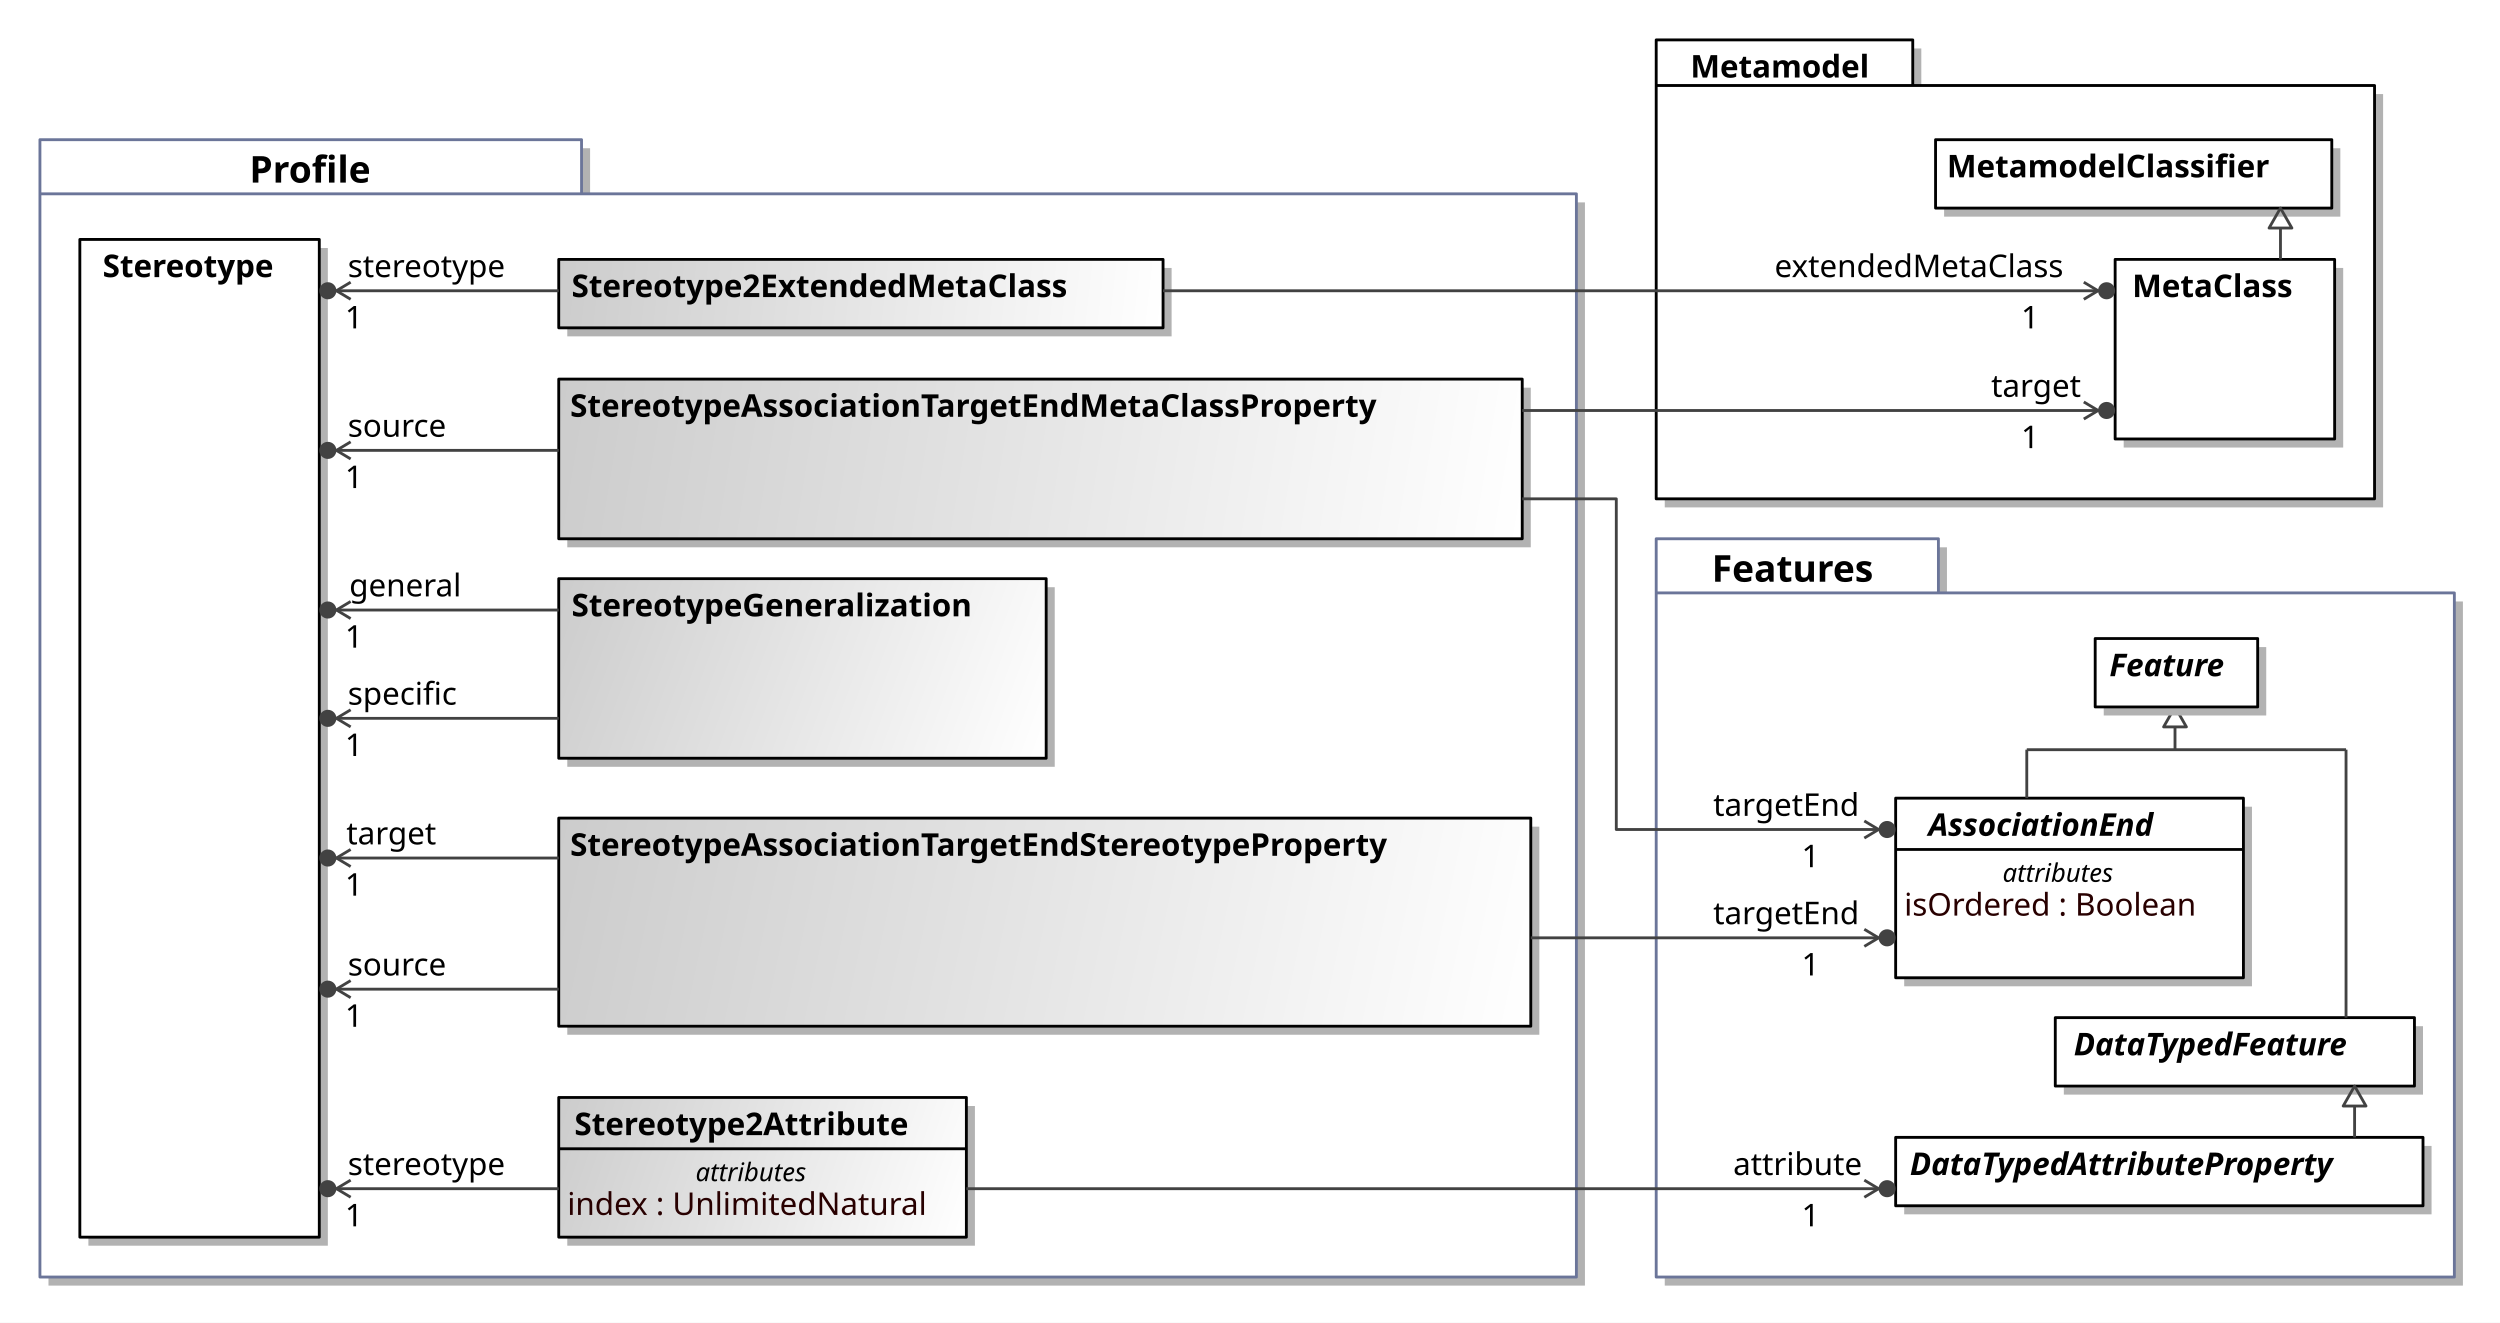
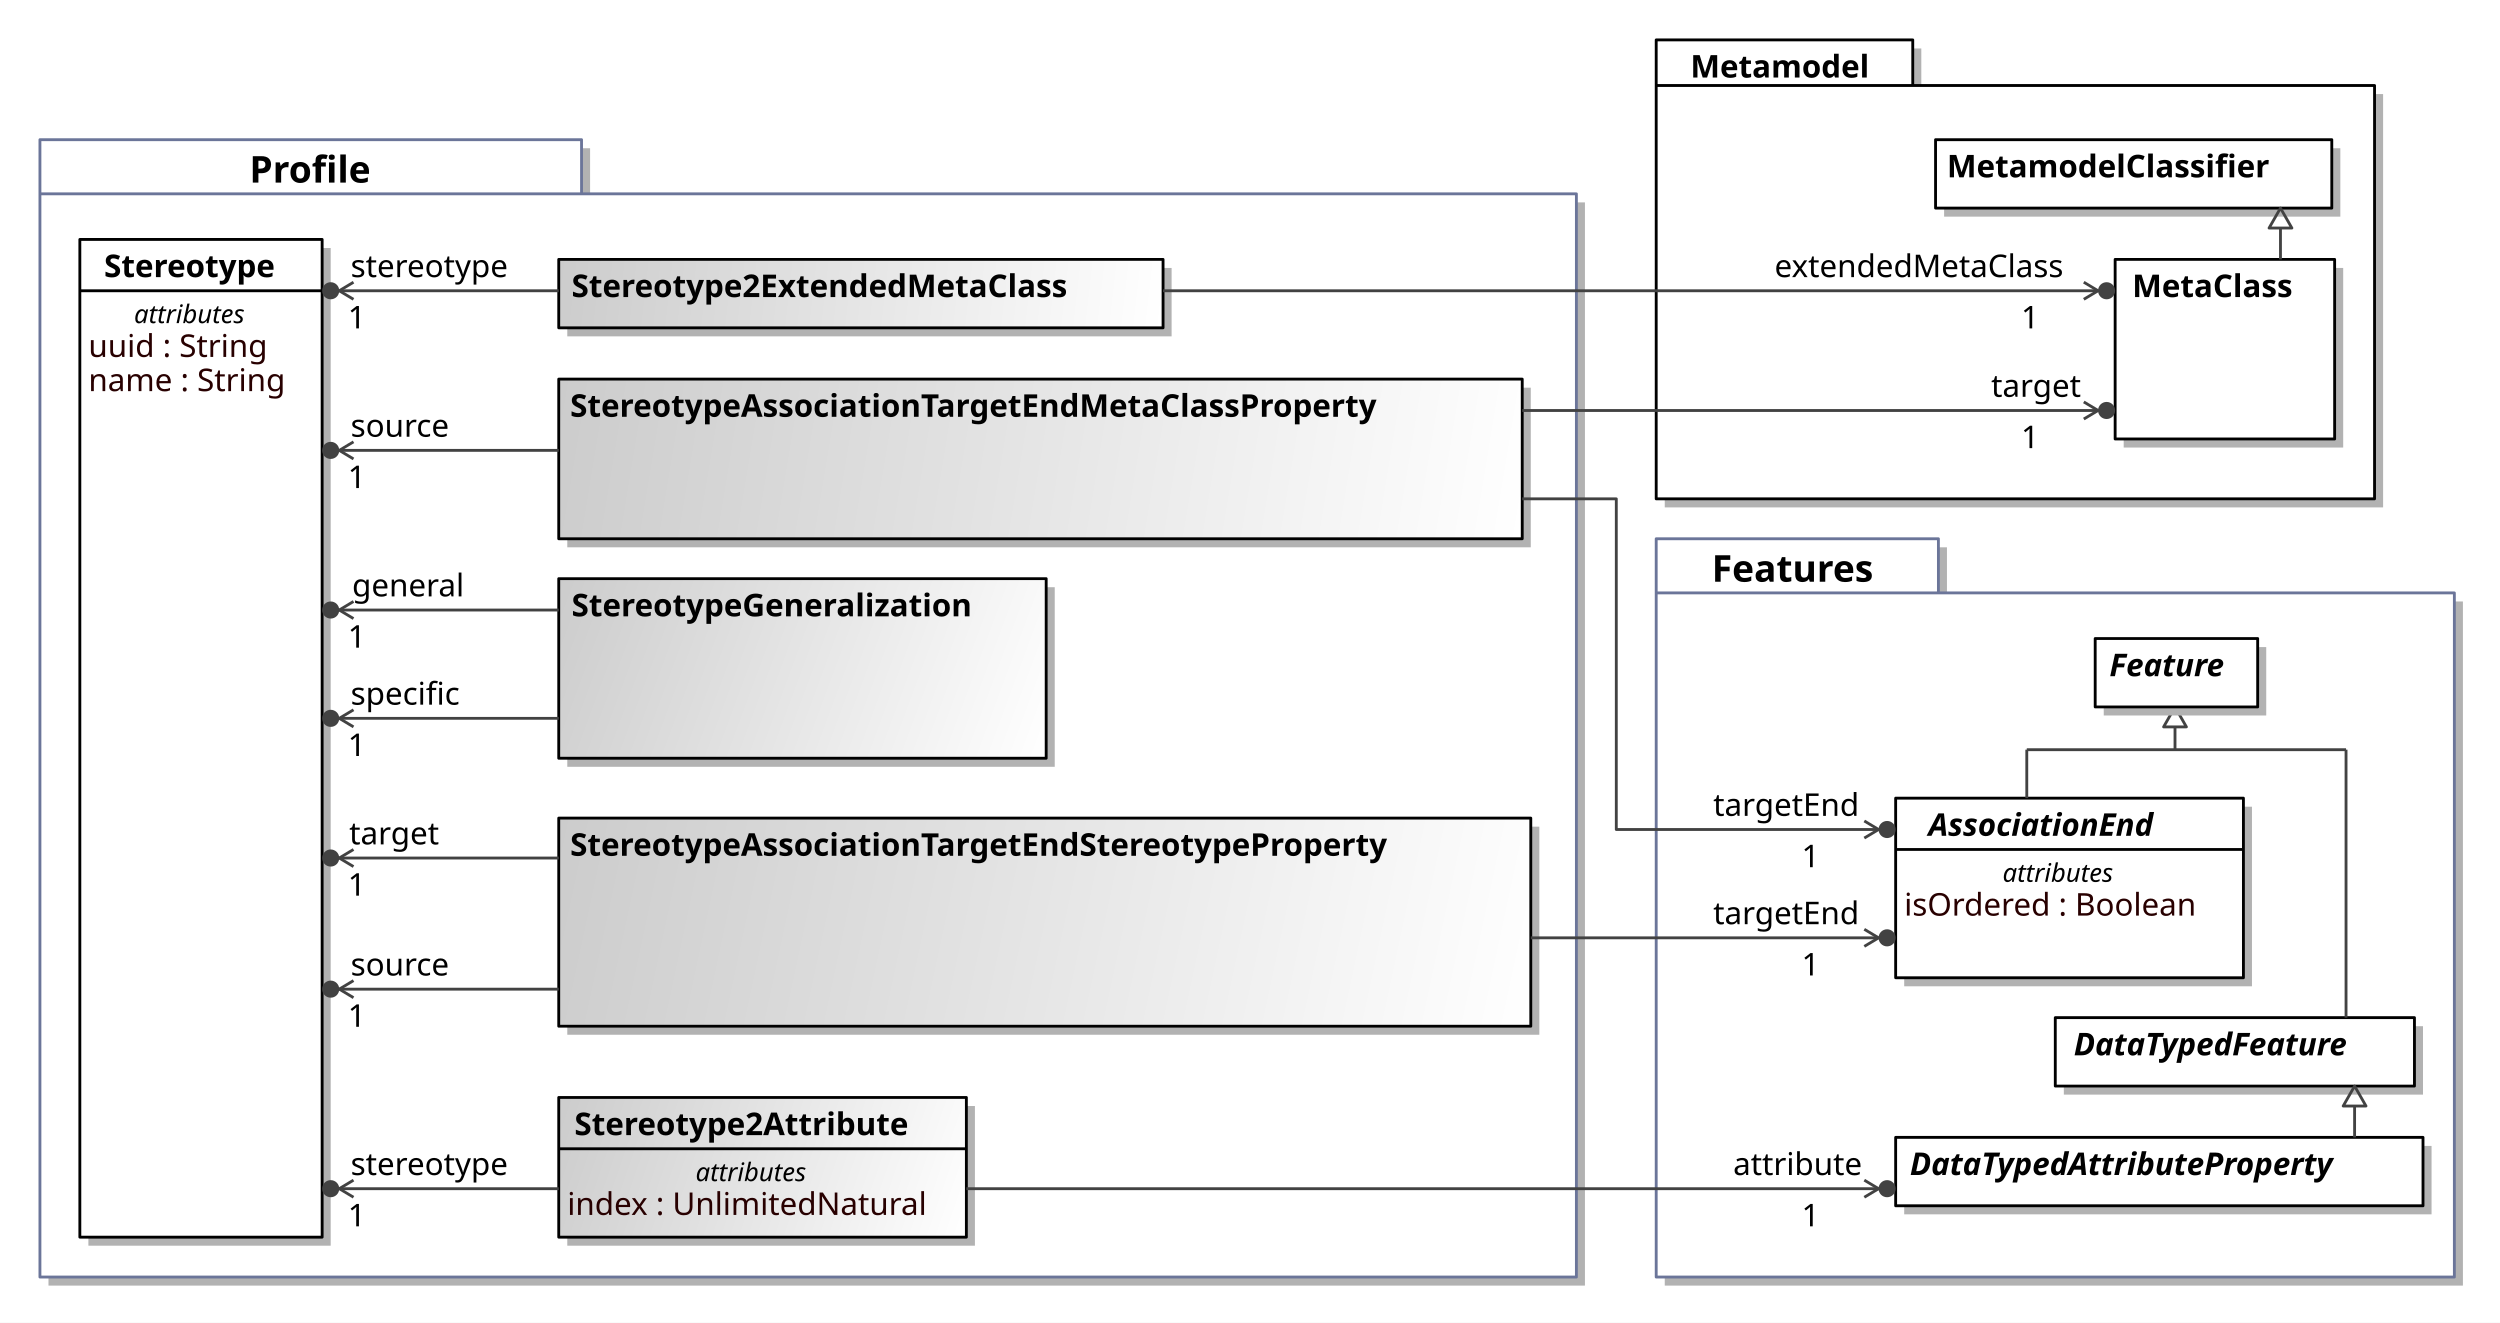
<svg xmlns="http://www.w3.org/2000/svg" fill-opacity="1" color-rendering="auto" color-interpolation="auto" text-rendering="auto" stroke="black" stroke-linecap="square" width="9.135in" stroke-miterlimit="10" shape-rendering="auto" stroke-opacity="1" fill="black" stroke-dasharray="none" font-weight="normal" stroke-width="1" viewBox="0 0 877 464" height="4.833in" font-family="'Dialog'" font-style="normal" stroke-linejoin="miter" font-size="12" stroke-dashoffset="0" image-rendering="auto">
  <defs id="genericDefs" />
  <g>
    <defs id="defs1">
      <linearGradient x1="14" gradientUnits="userSpaceOnUse" x2="553" y1="49" y2="448" id="linearGradient1" spreadMethod="pad">
        <stop stop-opacity="1" stop-color="white" offset="0%" />
        <stop stop-opacity="1" stop-color="white" offset="100%" />
      </linearGradient>
-       <linearGradient x1="28" gradientUnits="userSpaceOnUse" x2="112" y1="84" y2="434" id="linearGradient2" spreadMethod="pad">
+       <linearGradient x1="28" gradientUnits="userSpaceOnUse" x2="113" y1="84" y2="434" id="linearGradient2" spreadMethod="pad">
        <stop stop-opacity="1" stop-color="white" offset="0%" />
        <stop stop-opacity="1" stop-color="white" offset="100%" />
      </linearGradient>
      <linearGradient x1="196" gradientUnits="userSpaceOnUse" x2="537" y1="287" y2="360" id="linearGradient3" spreadMethod="pad">
        <stop stop-opacity="1" stop-color="rgb(204,204,204)" offset="0%" />
        <stop stop-opacity="1" stop-color="white" offset="100%" />
      </linearGradient>
      <linearGradient x1="196" gradientUnits="userSpaceOnUse" x2="534" y1="133" y2="189" id="linearGradient4" spreadMethod="pad">
        <stop stop-opacity="1" stop-color="rgb(204,204,204)" offset="0%" />
        <stop stop-opacity="1" stop-color="white" offset="100%" />
      </linearGradient>
      <linearGradient x1="196" gradientUnits="userSpaceOnUse" x2="408" y1="91" y2="115" id="linearGradient5" spreadMethod="pad">
        <stop stop-opacity="1" stop-color="rgb(204,204,204)" offset="0%" />
        <stop stop-opacity="1" stop-color="white" offset="100%" />
      </linearGradient>
      <linearGradient x1="196" gradientUnits="userSpaceOnUse" x2="367" y1="203" y2="266" id="linearGradient6" spreadMethod="pad">
        <stop stop-opacity="1" stop-color="rgb(204,204,204)" offset="0%" />
        <stop stop-opacity="1" stop-color="white" offset="100%" />
      </linearGradient>
      <linearGradient x1="196" gradientUnits="userSpaceOnUse" x2="339" y1="385" y2="434" id="linearGradient7" spreadMethod="pad">
        <stop stop-opacity="1" stop-color="rgb(204,204,204)" offset="0%" />
        <stop stop-opacity="1" stop-color="white" offset="100%" />
      </linearGradient>
      <linearGradient x1="581" gradientUnits="userSpaceOnUse" x2="861" y1="189" y2="448" id="linearGradient8" spreadMethod="pad">
        <stop stop-opacity="1" stop-color="white" offset="0%" />
        <stop stop-opacity="1" stop-color="white" offset="100%" />
      </linearGradient>
      <linearGradient x1="665" gradientUnits="userSpaceOnUse" x2="850" y1="399" y2="423" id="linearGradient9" spreadMethod="pad">
        <stop stop-opacity="1" stop-color="white" offset="0%" />
        <stop stop-opacity="1" stop-color="white" offset="100%" />
      </linearGradient>
      <linearGradient x1="721" gradientUnits="userSpaceOnUse" x2="847" y1="357" y2="381" id="linearGradient10" spreadMethod="pad">
        <stop stop-opacity="1" stop-color="white" offset="0%" />
        <stop stop-opacity="1" stop-color="white" offset="100%" />
      </linearGradient>
      <linearGradient x1="665" gradientUnits="userSpaceOnUse" x2="787" y1="280" y2="343" id="linearGradient11" spreadMethod="pad">
        <stop stop-opacity="1" stop-color="white" offset="0%" />
        <stop stop-opacity="1" stop-color="white" offset="100%" />
      </linearGradient>
      <linearGradient x1="735" gradientUnits="userSpaceOnUse" x2="792" y1="224" y2="248" id="linearGradient12" spreadMethod="pad">
        <stop stop-opacity="1" stop-color="white" offset="0%" />
        <stop stop-opacity="1" stop-color="white" offset="100%" />
      </linearGradient>
      <linearGradient x1="581" gradientUnits="userSpaceOnUse" x2="833" y1="14" y2="175" id="linearGradient13" spreadMethod="pad">
        <stop stop-opacity="1" stop-color="white" offset="0%" />
        <stop stop-opacity="1" stop-color="white" offset="100%" />
      </linearGradient>
      <linearGradient x1="679" gradientUnits="userSpaceOnUse" x2="818" y1="49" y2="73" id="linearGradient14" spreadMethod="pad">
        <stop stop-opacity="1" stop-color="white" offset="0%" />
        <stop stop-opacity="1" stop-color="white" offset="100%" />
      </linearGradient>
      <linearGradient x1="742" gradientUnits="userSpaceOnUse" x2="819" y1="91" y2="154" id="linearGradient15" spreadMethod="pad">
        <stop stop-opacity="1" stop-color="white" offset="0%" />
        <stop stop-opacity="1" stop-color="white" offset="100%" />
      </linearGradient>
      <clipPath clipPathUnits="userSpaceOnUse" id="clipPath1">
        <path d="M0 -5 L877 -5 L877 464 L0 464 L0 -5 Z" />
      </clipPath>
    </defs>
    <g fill="white" stroke="white">
      <rect x="0" width="877" height="469" y="-5" clip-path="url(#clipPath1)" stroke="none" />
      <rect x="17" y="71" clip-path="url(#clipPath1)" fill="rgb(178,178,178)" width="539" text-rendering="geometricPrecision" height="380" stroke="none" />
      <rect x="17" y="52" clip-path="url(#clipPath1)" fill="rgb(178,178,178)" width="190" text-rendering="geometricPrecision" height="19" stroke="none" />
      <polygon fill="url(#linearGradient1)" text-rendering="geometricPrecision" clip-path="url(#clipPath1)" points=" 204 68 204 49 14 49 14 448 553 448 553 68 14 68" stroke="none" />
    </g>
    <g fill="rgb(107,117,153)" text-rendering="geometricPrecision" stroke-linecap="butt" stroke="rgb(107,117,153)" stroke-linejoin="round">
      <polygon fill="none" points=" 204 68 204 49 14 49 14 448 553 448 553 68 14 68" clip-path="url(#clipPath1)" />
-       <rect x="31" y="87" clip-path="url(#clipPath1)" fill="rgb(178,178,178)" width="84" height="350" stroke="none" />
-       <rect x="28" y="84" clip-path="url(#clipPath1)" fill="url(#linearGradient2)" width="84" height="350" stroke="none" />
-       <rect x="28" y="84" clip-path="url(#clipPath1)" fill="none" width="84" height="350" stroke="black" />
-     </g>
-     <g text-rendering="geometricPrecision" font-size="11" font-weight="bold" stroke-linecap="butt" stroke-linejoin="round">
-       <text x="36" space="preserve" y="97.21" clip-path="url(#clipPath1)" stroke="none">Stereotype</text>
+       <rect x="31" y="87" clip-path="url(#clipPath1)" fill="rgb(178,178,178)" width="85" height="350" stroke="none" />
+       <rect x="28" y="84" clip-path="url(#clipPath1)" fill="url(#linearGradient2)" width="85" height="350" stroke="none" />
+       <rect x="28" y="84" clip-path="url(#clipPath1)" fill="none" width="85" height="350" stroke="black" />
+       <line clip-path="url(#clipPath1)" fill="none" x1="28" x2="113" y1="102" y2="102" stroke="black" />
+     </g>
+     <g font-style="italic" text-rendering="geometricPrecision" font-size="9" stroke-linecap="butt" stroke-linejoin="round">
+       <text x="47" space="preserve" y="113.354" clip-path="url(#clipPath1)" stroke="none">attributes</text>
+     </g>
+     <g fill="rgb(40,0,0)" text-rendering="geometricPrecision" font-size="11" stroke-linecap="butt" stroke="rgb(40,0,0)" stroke-linejoin="round">
+       <text x="31" space="preserve" y="125.21" clip-path="url(#clipPath1)" stroke="none">uuid : String</text>
+       <text x="31" space="preserve" y="137.21" clip-path="url(#clipPath1)" stroke="none">name : String</text>
+       <text x="36.5" y="97.21" clip-path="url(#clipPath1)" fill="black" stroke="none" font-weight="bold" space="preserve">Stereotype</text>
      <rect x="199" y="290" clip-path="url(#clipPath1)" fill="rgb(178,178,178)" width="341" height="73" stroke="none" />
      <rect x="196" y="287" clip-path="url(#clipPath1)" fill="url(#linearGradient3)" width="341" height="73" stroke="none" />
-       <rect fill="none" x="196" width="341" height="73" y="287" clip-path="url(#clipPath1)" />
-       <text x="200" space="preserve" y="300.21" clip-path="url(#clipPath1)" stroke="none">StereotypeAssociationTargetEndStereotypeProperty</text>
+       <rect x="196" y="287" clip-path="url(#clipPath1)" fill="none" width="341" height="73" stroke="black" />
+       <text x="200" y="300.21" clip-path="url(#clipPath1)" fill="black" stroke="none" font-weight="bold" space="preserve">StereotypeAssociationTargetEndStereotypeProperty</text>
      <rect x="199" y="136" clip-path="url(#clipPath1)" fill="rgb(178,178,178)" width="338" height="56" stroke="none" />
      <rect x="196" y="133" clip-path="url(#clipPath1)" fill="url(#linearGradient4)" width="338" height="56" stroke="none" />
-       <rect fill="none" x="196" width="338" height="56" y="133" clip-path="url(#clipPath1)" />
-       <text x="200" space="preserve" y="146.21" clip-path="url(#clipPath1)" stroke="none">StereotypeAssociationTargetEndMetaClassProperty</text>
+       <rect x="196" y="133" clip-path="url(#clipPath1)" fill="none" width="338" height="56" stroke="black" />
+       <text x="200" y="146.21" clip-path="url(#clipPath1)" fill="black" stroke="none" font-weight="bold" space="preserve">StereotypeAssociationTargetEndMetaClassProperty</text>
      <rect x="199" y="94" clip-path="url(#clipPath1)" fill="rgb(178,178,178)" width="212" height="24" stroke="none" />
      <rect x="196" y="91" clip-path="url(#clipPath1)" fill="url(#linearGradient5)" width="212" height="24" stroke="none" />
-       <rect fill="none" x="196" width="212" height="24" y="91" clip-path="url(#clipPath1)" />
-       <text x="200.5" space="preserve" y="104.21" clip-path="url(#clipPath1)" stroke="none">Stereotype2ExtendedMetaClass</text>
-       <text x="87.5" space="preserve" font-size="13" y="64.067" clip-path="url(#clipPath1)" stroke="none">Profile</text>
+       <rect x="196" y="91" clip-path="url(#clipPath1)" fill="none" width="212" height="24" stroke="black" />
+       <text x="200.5" y="104.21" clip-path="url(#clipPath1)" fill="black" stroke="none" font-weight="bold" space="preserve">Stereotype2ExtendedMetaClass</text>
+     </g>
+     <g text-rendering="geometricPrecision" font-size="13" font-weight="bold" stroke-linecap="butt" stroke-linejoin="round">
+       <text x="87.5" space="preserve" y="64.067" clip-path="url(#clipPath1)" stroke="none">Profile</text>
      <rect x="199" y="206" clip-path="url(#clipPath1)" fill="rgb(178,178,178)" width="171" height="63" stroke="none" />
      <rect x="196" y="203" clip-path="url(#clipPath1)" fill="url(#linearGradient6)" width="171" height="63" stroke="none" />
      <rect fill="none" x="196" width="171" height="63" y="203" clip-path="url(#clipPath1)" />
-       <text x="200.5" space="preserve" y="216.21" clip-path="url(#clipPath1)" stroke="none">StereotypeGeneralization</text>
+       <text x="200.5" space="preserve" font-size="11" y="216.21" clip-path="url(#clipPath1)" stroke="none">StereotypeGeneralization</text>
      <rect x="199" y="388" clip-path="url(#clipPath1)" fill="rgb(178,178,178)" width="143" height="49" stroke="none" />
      <rect x="196" y="385" clip-path="url(#clipPath1)" fill="url(#linearGradient7)" width="143" height="49" stroke="none" />
      <rect fill="none" x="196" width="143" height="49" y="385" clip-path="url(#clipPath1)" />
      <line y2="403" fill="none" x1="196" clip-path="url(#clipPath1)" x2="339" y1="403" />
      <text x="244" font-size="9" y="414.354" clip-path="url(#clipPath1)" font-style="italic" stroke="none" font-weight="normal" space="preserve">attributes</text>
-       <text x="199" y="426.21" clip-path="url(#clipPath1)" fill="rgb(40,0,0)" stroke="none" font-weight="normal" space="preserve">index : UnlimitedNatural</text>
-       <text x="201.5" space="preserve" y="398.21" clip-path="url(#clipPath1)" stroke="none">Stereotype2Attribute</text>
+     </g>
+     <g fill="rgb(40,0,0)" text-rendering="geometricPrecision" font-size="11" stroke-linecap="butt" stroke="rgb(40,0,0)" stroke-linejoin="round">
+       <text x="199" space="preserve" y="426.21" clip-path="url(#clipPath1)" stroke="none">index : UnlimitedNatural</text>
+       <text x="201.5" y="398.21" clip-path="url(#clipPath1)" fill="black" stroke="none" font-weight="bold" space="preserve">Stereotype2Attribute</text>
      <rect x="584" y="211" clip-path="url(#clipPath1)" fill="rgb(178,178,178)" width="280" height="240" stroke="none" />
      <rect x="584" y="192" clip-path="url(#clipPath1)" fill="rgb(178,178,178)" width="99" height="19" stroke="none" />
      <polygon fill="url(#linearGradient8)" clip-path="url(#clipPath1)" points=" 680 208 680 189 581 189 581 448 861 448 861 208 581 208" stroke="none" />
      <polygon fill="none" clip-path="url(#clipPath1)" points=" 680 208 680 189 581 189 581 448 861 448 861 208 581 208" stroke="rgb(107,117,153)" />
      <rect x="668" y="402" clip-path="url(#clipPath1)" fill="rgb(178,178,178)" width="185" height="24" stroke="none" />
      <rect x="665" y="399" clip-path="url(#clipPath1)" fill="url(#linearGradient9)" width="185" height="24" stroke="none" />
-       <rect fill="none" x="665" width="185" height="24" y="399" clip-path="url(#clipPath1)" />
-       <text font-style="italic" x="670" space="preserve" y="412.21" clip-path="url(#clipPath1)" stroke="none">DataTypedAttributeProperty</text>
+       <rect x="665" y="399" clip-path="url(#clipPath1)" fill="none" width="185" height="24" stroke="black" />
+     </g>
+     <g font-style="italic" text-rendering="geometricPrecision" font-size="11" font-weight="bold" stroke-linecap="butt" stroke-linejoin="round">
+       <text x="670" space="preserve" y="412.21" clip-path="url(#clipPath1)" stroke="none">DataTypedAttributeProperty</text>
      <rect x="724" y="360" clip-path="url(#clipPath1)" fill="rgb(178,178,178)" width="126" height="24" stroke="none" />
      <rect x="721" y="357" clip-path="url(#clipPath1)" fill="url(#linearGradient10)" width="126" height="24" stroke="none" />
      <rect fill="none" x="721" width="126" height="24" y="357" clip-path="url(#clipPath1)" />
-       <text font-style="italic" x="727.5" space="preserve" y="370.21" clip-path="url(#clipPath1)" stroke="none">DataTypedFeature</text>
+       <text x="727.5" space="preserve" y="370.21" clip-path="url(#clipPath1)" stroke="none">DataTypedFeature</text>
      <rect x="668" y="283" clip-path="url(#clipPath1)" fill="rgb(178,178,178)" width="122" height="63" stroke="none" />
      <rect x="665" y="280" clip-path="url(#clipPath1)" fill="url(#linearGradient11)" width="122" height="63" stroke="none" />
      <rect fill="none" x="665" width="122" height="63" y="280" clip-path="url(#clipPath1)" />
      <line y2="298" fill="none" x1="665" clip-path="url(#clipPath1)" x2="787" y1="298" />
-       <text x="702.5" font-size="9" y="309.354" clip-path="url(#clipPath1)" font-style="italic" stroke="none" font-weight="normal" space="preserve">attributes</text>
-       <text x="668" y="321.21" clip-path="url(#clipPath1)" fill="rgb(40,0,0)" stroke="none" font-weight="normal" space="preserve">isOrdered : Boolean</text>
-       <text font-style="italic" x="676.5" space="preserve" y="293.21" clip-path="url(#clipPath1)" stroke="none">AssociationEnd</text>
+       <text x="702.5" font-size="9" y="309.354" clip-path="url(#clipPath1)" stroke="none" font-weight="normal" space="preserve">attributes</text>
+     </g>
+     <g fill="rgb(40,0,0)" text-rendering="geometricPrecision" font-size="11" stroke-linecap="butt" stroke="rgb(40,0,0)" stroke-linejoin="round">
+       <text x="668" space="preserve" y="321.21" clip-path="url(#clipPath1)" stroke="none">isOrdered : Boolean</text>
+     </g>
+     <g font-style="italic" text-rendering="geometricPrecision" font-size="11" font-weight="bold" stroke-linecap="butt" stroke-linejoin="round">
+       <text x="676.5" space="preserve" y="293.21" clip-path="url(#clipPath1)" stroke="none">AssociationEnd</text>
      <polygon fill="none" clip-path="url(#clipPath1)" points=" 767 255 763 248 759 255" stroke="rgb(66,66,66)" />
      <line clip-path="url(#clipPath1)" fill="none" x1="763" x2="763" y1="255" y2="263" stroke="rgb(66,66,66)" />
      <line clip-path="url(#clipPath1)" fill="none" x1="711" x2="823" y1="263" y2="263" stroke="rgb(66,66,66)" />
-       <text x="600.5" space="preserve" font-size="13" y="204.067" clip-path="url(#clipPath1)" stroke="none">Features</text>
-       <rect x="738" y="227" clip-path="url(#clipPath1)" fill="rgb(178,178,178)" width="57" height="24" stroke="none" />
+       <text x="600.5" font-size="13" y="204.067" clip-path="url(#clipPath1)" font-style="normal" stroke="none" space="preserve">Features</text>
+     </g>
+     <g stroke-linecap="butt" font-size="13" fill="rgb(178,178,178)" text-rendering="geometricPrecision" stroke-linejoin="round" stroke="rgb(178,178,178)" font-weight="bold">
+       <rect x="738" width="57" height="24" y="227" clip-path="url(#clipPath1)" stroke="none" />
      <rect x="735" y="224" clip-path="url(#clipPath1)" fill="url(#linearGradient12)" width="57" height="24" stroke="none" />
-       <rect fill="none" x="735" width="57" height="24" y="224" clip-path="url(#clipPath1)" />
-       <text font-style="italic" x="740" space="preserve" y="237.21" clip-path="url(#clipPath1)" stroke="none">Feature</text>
+       <rect x="735" y="224" clip-path="url(#clipPath1)" fill="none" width="57" height="24" stroke="black" />
+     </g>
+     <g font-style="italic" text-rendering="geometricPrecision" font-size="11" font-weight="bold" stroke-linecap="butt" stroke-linejoin="round">
+       <text x="740" space="preserve" y="237.21" clip-path="url(#clipPath1)" stroke="none">Feature</text>
      <rect x="584" y="33" clip-path="url(#clipPath1)" fill="rgb(178,178,178)" width="252" height="145" stroke="none" />
      <rect x="584" y="17" clip-path="url(#clipPath1)" fill="rgb(178,178,178)" width="90" height="16" stroke="none" />
      <polygon fill="url(#linearGradient13)" clip-path="url(#clipPath1)" points=" 671 30 671 14 581 14 581 175 833 175 833 30 581 30" stroke="none" />
      <polygon fill="none" points=" 671 30 671 14 581 14 581 175 833 175 833 30 581 30" clip-path="url(#clipPath1)" />
      <rect x="682" y="52" clip-path="url(#clipPath1)" fill="rgb(178,178,178)" width="139" height="24" stroke="none" />
      <rect x="679" y="49" clip-path="url(#clipPath1)" fill="url(#linearGradient14)" width="139" height="24" stroke="none" />
      <rect fill="none" x="679" width="139" height="24" y="49" clip-path="url(#clipPath1)" />
-       <text x="683" space="preserve" y="62.21" clip-path="url(#clipPath1)" stroke="none">MetamodelClassifier</text>
-       <text x="593" space="preserve" y="27.21" clip-path="url(#clipPath1)" stroke="none">Metamodel</text>
+       <text font-style="normal" x="683" space="preserve" y="62.21" clip-path="url(#clipPath1)" stroke="none">MetamodelClassifier</text>
+       <text font-style="normal" x="593" space="preserve" y="27.21" clip-path="url(#clipPath1)" stroke="none">Metamodel</text>
      <rect x="745" y="94" clip-path="url(#clipPath1)" fill="rgb(178,178,178)" width="77" height="63" stroke="none" />
      <rect x="742" y="91" clip-path="url(#clipPath1)" fill="url(#linearGradient15)" width="77" height="63" stroke="none" />
      <rect fill="none" x="742" width="77" height="63" y="91" clip-path="url(#clipPath1)" />
-       <text x="748" space="preserve" y="104.21" clip-path="url(#clipPath1)" stroke="none">MetaClass</text>
+       <text font-style="normal" x="748" space="preserve" y="104.21" clip-path="url(#clipPath1)" stroke="none">MetaClass</text>
      <circle fill="rgb(66,66,66)" r="3" clip-path="url(#clipPath1)" cx="739" cy="102" stroke="none" />
      <path fill="none" d="M731 99 L736 102 L731 105" clip-path="url(#clipPath1)" stroke="rgb(66,66,66)" />
      <path fill="none" d="M736 102 L408 102" clip-path="url(#clipPath1)" stroke="rgb(66,66,66)" />
-       <text x="622.5" space="preserve" y="97.21" clip-path="url(#clipPath1)" font-weight="normal" stroke="none">extendedMetaClass</text>
-       <text x="709" space="preserve" y="115.21" clip-path="url(#clipPath1)" font-weight="normal" stroke="none">1</text>
-       <circle fill="rgb(66,66,66)" r="3" clip-path="url(#clipPath1)" cx="662" cy="417" stroke="none" />
-       <path fill="none" d="M654 414 L659 417 L654 420" clip-path="url(#clipPath1)" stroke="rgb(66,66,66)" />
-       <path fill="none" d="M659 417 L339 417" clip-path="url(#clipPath1)" stroke="rgb(66,66,66)" />
-       <text x="608" space="preserve" y="412.21" clip-path="url(#clipPath1)" font-weight="normal" stroke="none">attribute</text>
-       <text x="632" space="preserve" y="430.21" clip-path="url(#clipPath1)" font-weight="normal" stroke="none">1</text>
-       <circle fill="rgb(66,66,66)" r="3" clip-path="url(#clipPath1)" cx="739" cy="144" stroke="none" />
-       <path fill="none" d="M731 141 L736 144 L731 147" clip-path="url(#clipPath1)" stroke="rgb(66,66,66)" />
-       <path fill="none" d="M736 144 L534 144" clip-path="url(#clipPath1)" stroke="rgb(66,66,66)" />
-       <text x="698.5" space="preserve" y="139.21" clip-path="url(#clipPath1)" font-weight="normal" stroke="none">target</text>
-       <text x="709" space="preserve" y="157.21" clip-path="url(#clipPath1)" font-weight="normal" stroke="none">1</text>
-       <circle fill="rgb(66,66,66)" r="3" clip-path="url(#clipPath1)" cx="662" cy="291" stroke="none" />
-       <path fill="none" d="M654 288 L659 291 L654 294" clip-path="url(#clipPath1)" stroke="rgb(66,66,66)" />
-       <path fill="none" d="M659 291 L567 291 L567 175 L534 175" clip-path="url(#clipPath1)" stroke="rgb(66,66,66)" />
-       <text x="601" space="preserve" y="286.21" clip-path="url(#clipPath1)" font-weight="normal" stroke="none">targetEnd</text>
-       <text x="632" space="preserve" y="304.21" clip-path="url(#clipPath1)" font-weight="normal" stroke="none">1</text>
-       <circle fill="rgb(66,66,66)" r="3" clip-path="url(#clipPath1)" cx="662" cy="329" stroke="none" />
-       <path fill="none" d="M654 326 L659 329 L654 332" clip-path="url(#clipPath1)" stroke="rgb(66,66,66)" />
-       <path fill="none" d="M659 329 L537 329" clip-path="url(#clipPath1)" stroke="rgb(66,66,66)" />
-       <text x="601" space="preserve" y="324.21" clip-path="url(#clipPath1)" font-weight="normal" stroke="none">targetEnd</text>
-       <text x="632" space="preserve" y="342.21" clip-path="url(#clipPath1)" font-weight="normal" stroke="none">1</text>
-       <circle fill="rgb(66,66,66)" r="3" clip-path="url(#clipPath1)" cx="115" cy="417" stroke="none" />
-       <path fill="none" d="M123 420 L118 417 L123 414" clip-path="url(#clipPath1)" stroke="rgb(66,66,66)" />
-       <path fill="none" d="M118 417 L196 417" clip-path="url(#clipPath1)" stroke="rgb(66,66,66)" />
-       <text x="122" space="preserve" y="412.21" clip-path="url(#clipPath1)" font-weight="normal" stroke="none">stereotype</text>
-       <text x="121" space="preserve" y="430.21" clip-path="url(#clipPath1)" font-weight="normal" stroke="none">1</text>
-       <circle fill="rgb(66,66,66)" r="3" clip-path="url(#clipPath1)" cx="115" cy="102" stroke="none" />
-       <path fill="none" d="M123 105 L118 102 L123 99" clip-path="url(#clipPath1)" stroke="rgb(66,66,66)" />
-       <path fill="none" d="M118 102 L196 102" clip-path="url(#clipPath1)" stroke="rgb(66,66,66)" />
-       <text x="122" space="preserve" y="97.21" clip-path="url(#clipPath1)" font-weight="normal" stroke="none">stereotype</text>
-       <text x="121" space="preserve" y="115.21" clip-path="url(#clipPath1)" font-weight="normal" stroke="none">1</text>
-       <circle fill="rgb(66,66,66)" r="3" clip-path="url(#clipPath1)" cx="115" cy="347" stroke="none" />
-       <path fill="none" d="M123 350 L118 347 L123 344" clip-path="url(#clipPath1)" stroke="rgb(66,66,66)" />
-       <path fill="none" d="M118 347 L196 347" clip-path="url(#clipPath1)" stroke="rgb(66,66,66)" />
-       <text x="122" space="preserve" y="342.21" clip-path="url(#clipPath1)" font-weight="normal" stroke="none">source</text>
-       <text x="121" space="preserve" y="360.21" clip-path="url(#clipPath1)" font-weight="normal" stroke="none">1</text>
-       <circle fill="rgb(66,66,66)" r="3" clip-path="url(#clipPath1)" cx="115" cy="301" stroke="none" />
-       <path fill="none" d="M123 304 L118 301 L123 298" clip-path="url(#clipPath1)" stroke="rgb(66,66,66)" />
-       <path fill="none" d="M118 301 L196 301" clip-path="url(#clipPath1)" stroke="rgb(66,66,66)" />
-       <text x="121.5" space="preserve" y="296.21" clip-path="url(#clipPath1)" font-weight="normal" stroke="none">target</text>
-       <text x="121" space="preserve" y="314.21" clip-path="url(#clipPath1)" font-weight="normal" stroke="none">1</text>
-       <circle fill="rgb(66,66,66)" r="3" clip-path="url(#clipPath1)" cx="115" cy="158" stroke="none" />
-       <path fill="none" d="M123 161 L118 158 L123 155" clip-path="url(#clipPath1)" stroke="rgb(66,66,66)" />
-       <path fill="none" d="M118 158 L196 158" clip-path="url(#clipPath1)" stroke="rgb(66,66,66)" />
-       <text x="122" space="preserve" y="153.21" clip-path="url(#clipPath1)" font-weight="normal" stroke="none">source</text>
-       <text x="121" space="preserve" y="171.21" clip-path="url(#clipPath1)" font-weight="normal" stroke="none">1</text>
-       <circle fill="rgb(66,66,66)" r="3" clip-path="url(#clipPath1)" cx="115" cy="252" stroke="none" />
-       <path fill="none" d="M123 255 L118 252 L123 249" clip-path="url(#clipPath1)" stroke="rgb(66,66,66)" />
-       <path fill="none" d="M118 252 L196 252" clip-path="url(#clipPath1)" stroke="rgb(66,66,66)" />
-       <text x="122" space="preserve" y="247.21" clip-path="url(#clipPath1)" font-weight="normal" stroke="none">specific</text>
-       <text x="121" space="preserve" y="265.21" clip-path="url(#clipPath1)" font-weight="normal" stroke="none">1</text>
-       <circle fill="rgb(66,66,66)" r="3" clip-path="url(#clipPath1)" cx="115" cy="214" stroke="none" />
-       <path fill="none" d="M123 217 L118 214 L123 211" clip-path="url(#clipPath1)" stroke="rgb(66,66,66)" />
-       <path fill="none" d="M118 214 L196 214" clip-path="url(#clipPath1)" stroke="rgb(66,66,66)" />
-       <text x="122.5" space="preserve" y="209.21" clip-path="url(#clipPath1)" font-weight="normal" stroke="none">general</text>
-       <text x="121" space="preserve" y="227.21" clip-path="url(#clipPath1)" font-weight="normal" stroke="none">1</text>
-       <path fill="none" d="M823 263 L823 357" clip-path="url(#clipPath1)" stroke="rgb(66,66,66)" />
-       <polygon fill="none" clip-path="url(#clipPath1)" points=" 830 388 826 381 822 388" stroke="rgb(66,66,66)" />
-       <path fill="none" d="M826 388 L826 399" clip-path="url(#clipPath1)" stroke="rgb(66,66,66)" />
-       <path fill="none" d="M711 263 L711 280" clip-path="url(#clipPath1)" stroke="rgb(66,66,66)" />
-       <polygon fill="none" clip-path="url(#clipPath1)" points=" 804 80 800 73 796 80" stroke="rgb(66,66,66)" />
-       <path fill="none" d="M800 80 L800 91" clip-path="url(#clipPath1)" stroke="rgb(66,66,66)" />
+       <text x="622.5" y="97.21" clip-path="url(#clipPath1)" font-style="normal" stroke="none" font-weight="normal" space="preserve">extendedMetaClass</text>
+       <text x="709" y="115.21" clip-path="url(#clipPath1)" font-style="normal" stroke="none" font-weight="normal" space="preserve">1</text>
+     </g>
+     <g fill="rgb(66,66,66)" text-rendering="geometricPrecision" font-size="11" stroke-linecap="butt" stroke="rgb(66,66,66)" stroke-linejoin="round">
+       <circle r="3" clip-path="url(#clipPath1)" cx="662" cy="417" stroke="none" />
+       <path fill="none" d="M654 414 L659 417 L654 420" clip-path="url(#clipPath1)" />
+       <path fill="none" d="M659 417 L339 417" clip-path="url(#clipPath1)" />
+       <text fill="black" x="608" space="preserve" y="412.21" clip-path="url(#clipPath1)" stroke="none">attribute</text>
+       <text fill="black" x="632" space="preserve" y="430.21" clip-path="url(#clipPath1)" stroke="none">1</text>
+       <circle r="3" clip-path="url(#clipPath1)" cx="739" cy="144" stroke="none" />
+       <path fill="none" d="M731 141 L736 144 L731 147" clip-path="url(#clipPath1)" />
+       <path fill="none" d="M736 144 L534 144" clip-path="url(#clipPath1)" />
+       <text fill="black" x="698.5" space="preserve" y="139.21" clip-path="url(#clipPath1)" stroke="none">target</text>
+       <text fill="black" x="709" space="preserve" y="157.21" clip-path="url(#clipPath1)" stroke="none">1</text>
+       <circle r="3" clip-path="url(#clipPath1)" cx="662" cy="291" stroke="none" />
+       <path fill="none" d="M654 288 L659 291 L654 294" clip-path="url(#clipPath1)" />
+       <path fill="none" d="M659 291 L567 291 L567 175 L534 175" clip-path="url(#clipPath1)" />
+       <text fill="black" x="601" space="preserve" y="286.21" clip-path="url(#clipPath1)" stroke="none">targetEnd</text>
+       <text fill="black" x="632" space="preserve" y="304.21" clip-path="url(#clipPath1)" stroke="none">1</text>
+       <circle r="3" clip-path="url(#clipPath1)" cx="662" cy="329" stroke="none" />
+       <path fill="none" d="M654 326 L659 329 L654 332" clip-path="url(#clipPath1)" />
+       <path fill="none" d="M659 329 L537 329" clip-path="url(#clipPath1)" />
+       <text fill="black" x="601" space="preserve" y="324.21" clip-path="url(#clipPath1)" stroke="none">targetEnd</text>
+       <text fill="black" x="632" space="preserve" y="342.21" clip-path="url(#clipPath1)" stroke="none">1</text>
+       <circle r="3" clip-path="url(#clipPath1)" cx="116" cy="417" stroke="none" />
+       <path fill="none" d="M124 420 L119 417 L124 414" clip-path="url(#clipPath1)" />
+       <path fill="none" d="M119 417 L196 417" clip-path="url(#clipPath1)" />
+       <text fill="black" x="123" space="preserve" y="412.21" clip-path="url(#clipPath1)" stroke="none">stereotype</text>
+       <text fill="black" x="122" space="preserve" y="430.21" clip-path="url(#clipPath1)" stroke="none">1</text>
+       <circle r="3" clip-path="url(#clipPath1)" cx="116" cy="102" stroke="none" />
+       <path fill="none" d="M124 105 L119 102 L124 99" clip-path="url(#clipPath1)" />
+       <path fill="none" d="M119 102 L196 102" clip-path="url(#clipPath1)" />
+       <text fill="black" x="123" space="preserve" y="97.21" clip-path="url(#clipPath1)" stroke="none">stereotype</text>
+       <text fill="black" x="122" space="preserve" y="115.21" clip-path="url(#clipPath1)" stroke="none">1</text>
+       <circle r="3" clip-path="url(#clipPath1)" cx="116" cy="347" stroke="none" />
+       <path fill="none" d="M124 350 L119 347 L124 344" clip-path="url(#clipPath1)" />
+       <path fill="none" d="M119 347 L196 347" clip-path="url(#clipPath1)" />
+       <text fill="black" x="123" space="preserve" y="342.21" clip-path="url(#clipPath1)" stroke="none">source</text>
+       <text fill="black" x="122" space="preserve" y="360.21" clip-path="url(#clipPath1)" stroke="none">1</text>
+       <circle r="3" clip-path="url(#clipPath1)" cx="116" cy="301" stroke="none" />
+       <path fill="none" d="M124 304 L119 301 L124 298" clip-path="url(#clipPath1)" />
+       <path fill="none" d="M119 301 L196 301" clip-path="url(#clipPath1)" />
+       <text fill="black" x="122.5" space="preserve" y="296.21" clip-path="url(#clipPath1)" stroke="none">target</text>
+       <text fill="black" x="122" space="preserve" y="314.21" clip-path="url(#clipPath1)" stroke="none">1</text>
+       <circle r="3" clip-path="url(#clipPath1)" cx="116" cy="158" stroke="none" />
+       <path fill="none" d="M124 161 L119 158 L124 155" clip-path="url(#clipPath1)" />
+       <path fill="none" d="M119 158 L196 158" clip-path="url(#clipPath1)" />
+       <text fill="black" x="123" space="preserve" y="153.21" clip-path="url(#clipPath1)" stroke="none">source</text>
+       <text fill="black" x="122" space="preserve" y="171.21" clip-path="url(#clipPath1)" stroke="none">1</text>
+       <circle r="3" clip-path="url(#clipPath1)" cx="116" cy="252" stroke="none" />
+       <path fill="none" d="M124 255 L119 252 L124 249" clip-path="url(#clipPath1)" />
+       <path fill="none" d="M119 252 L196 252" clip-path="url(#clipPath1)" />
+       <text fill="black" x="123" space="preserve" y="247.21" clip-path="url(#clipPath1)" stroke="none">specific</text>
+       <text fill="black" x="122" space="preserve" y="265.21" clip-path="url(#clipPath1)" stroke="none">1</text>
+       <circle r="3" clip-path="url(#clipPath1)" cx="116" cy="214" stroke="none" />
+       <path fill="none" d="M124 217 L119 214 L124 211" clip-path="url(#clipPath1)" />
+       <path fill="none" d="M119 214 L196 214" clip-path="url(#clipPath1)" />
+       <text fill="black" x="123.5" space="preserve" y="209.21" clip-path="url(#clipPath1)" stroke="none">general</text>
+       <text fill="black" x="122" space="preserve" y="227.21" clip-path="url(#clipPath1)" stroke="none">1</text>
+       <path fill="none" d="M823 263 L823 357" clip-path="url(#clipPath1)" />
+       <polygon fill="none" points=" 830 388 826 381 822 388" clip-path="url(#clipPath1)" />
+       <path fill="none" d="M826 388 L826 399" clip-path="url(#clipPath1)" />
+       <path fill="none" d="M711 263 L711 280" clip-path="url(#clipPath1)" />
+       <polygon fill="none" points=" 804 80 800 73 796 80" clip-path="url(#clipPath1)" />
+       <path fill="none" d="M800 80 L800 91" clip-path="url(#clipPath1)" />
    </g>
  </g>
</svg>
